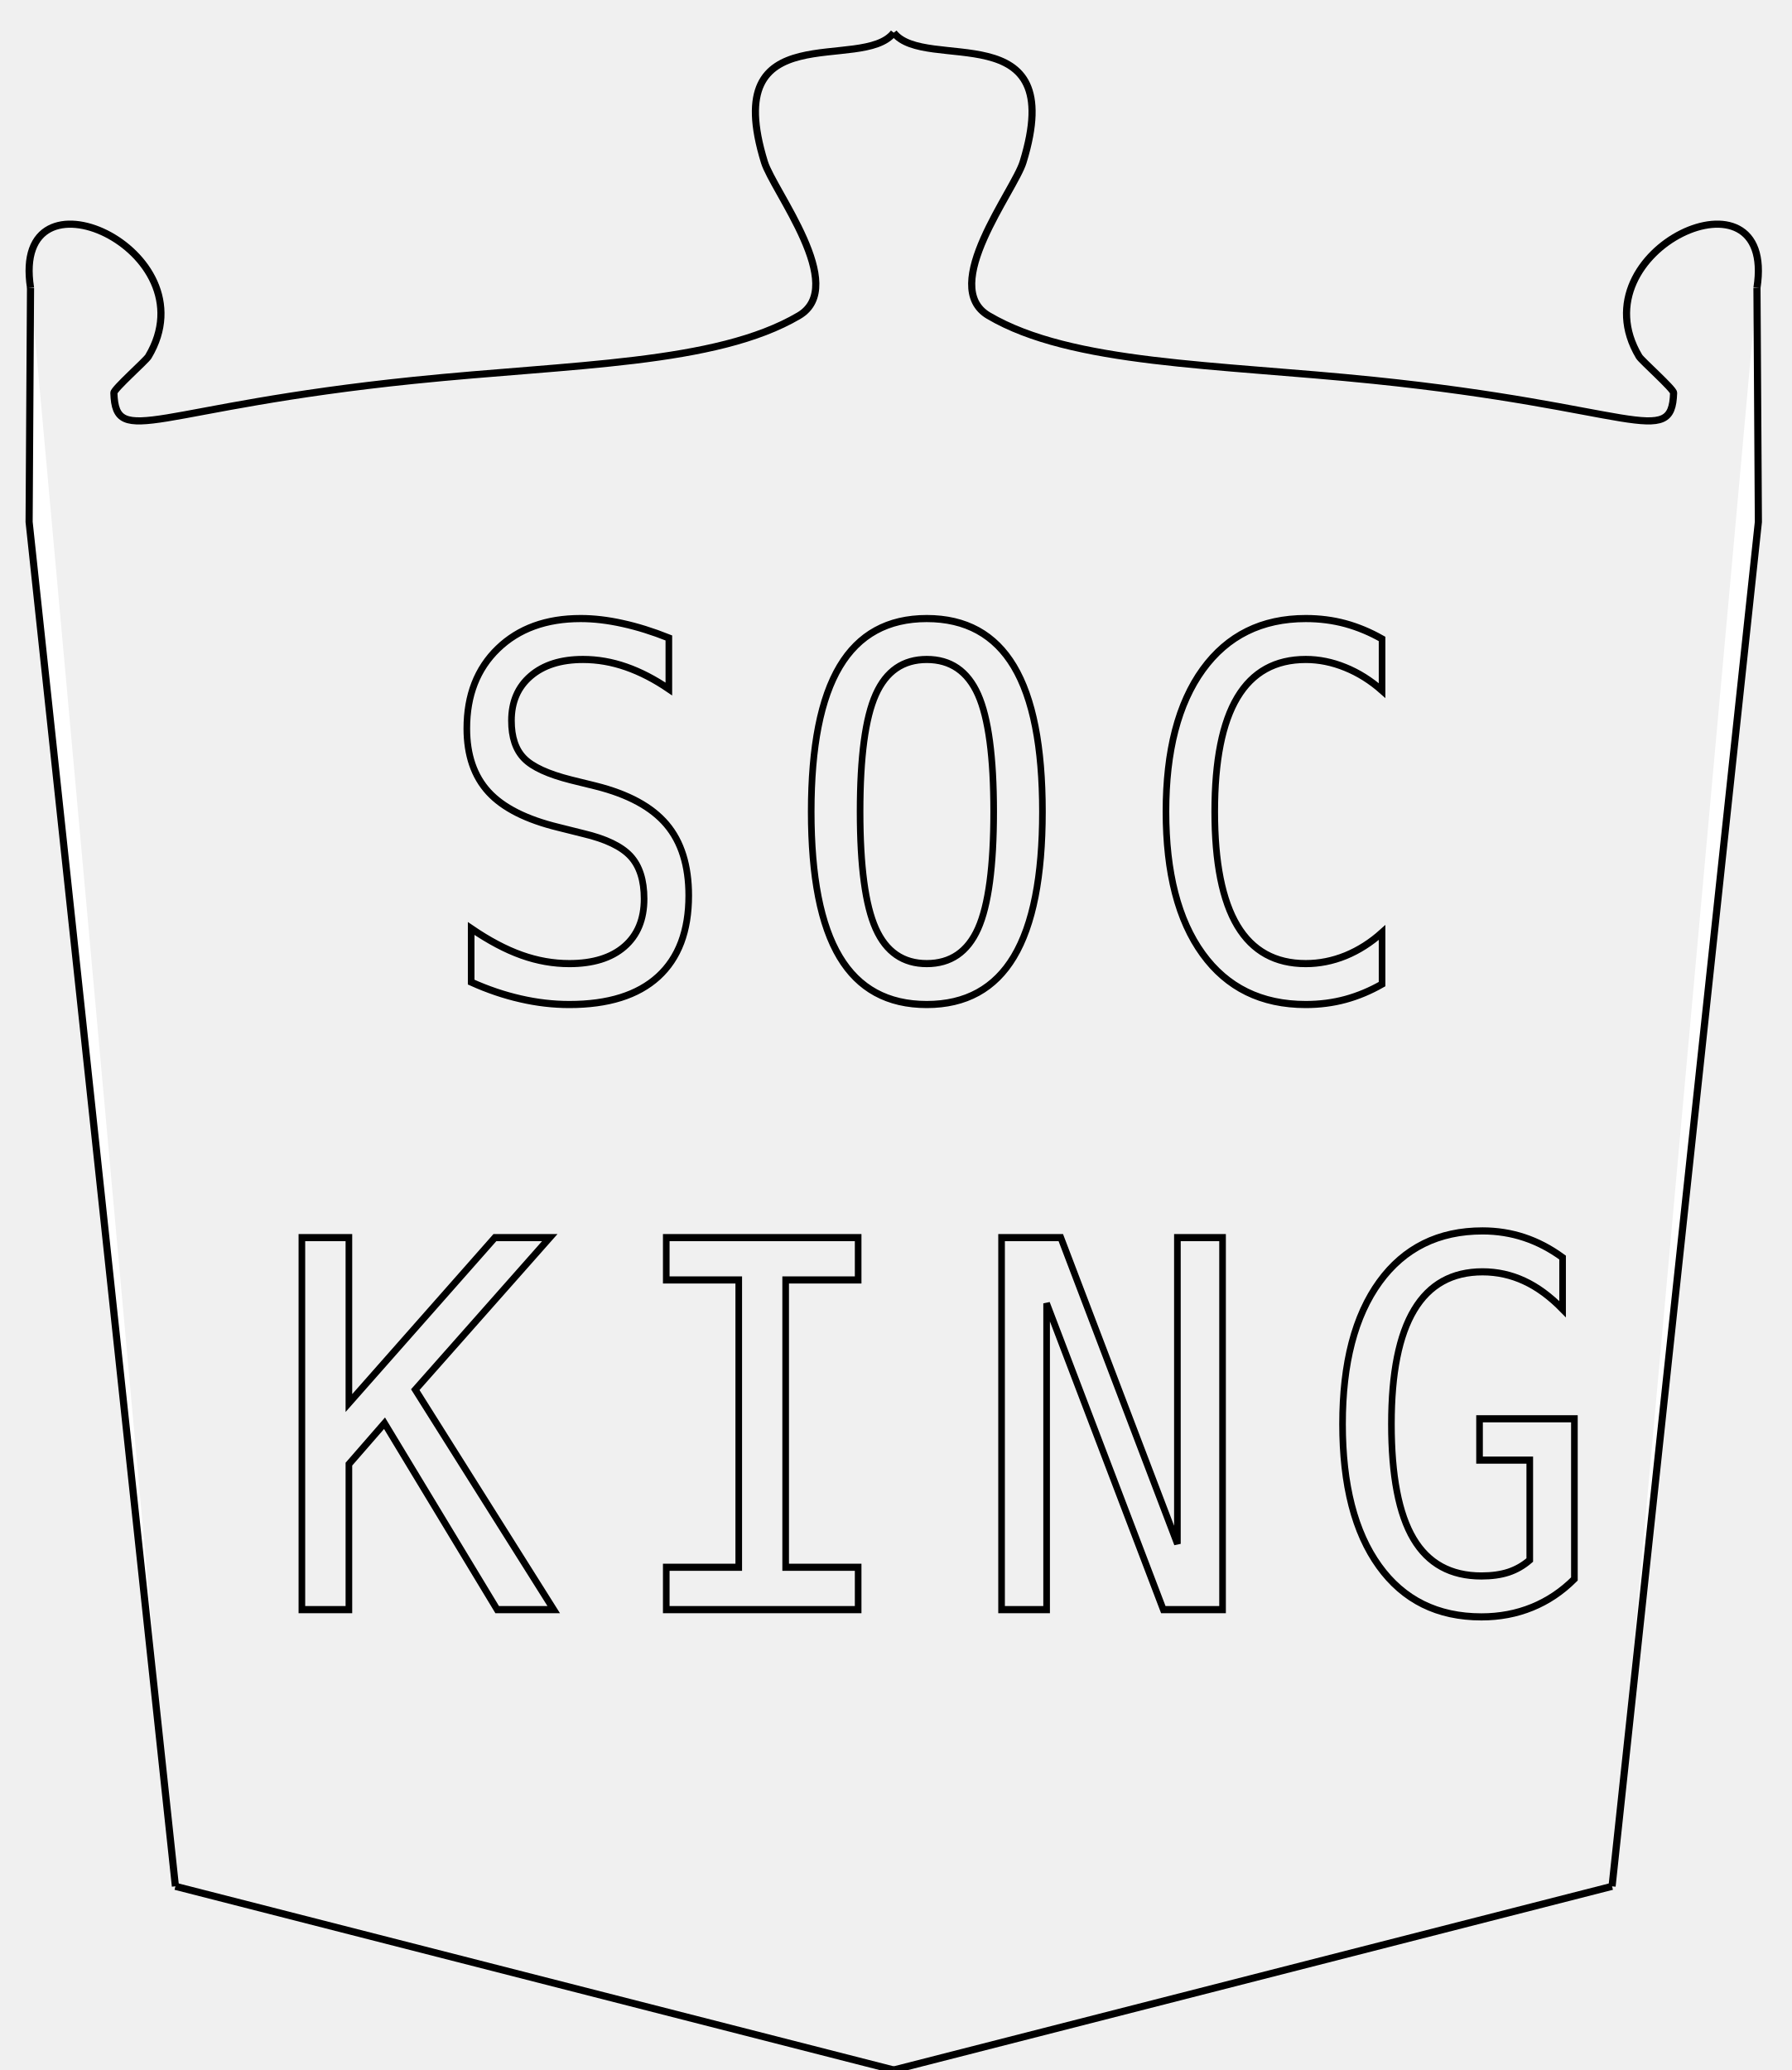
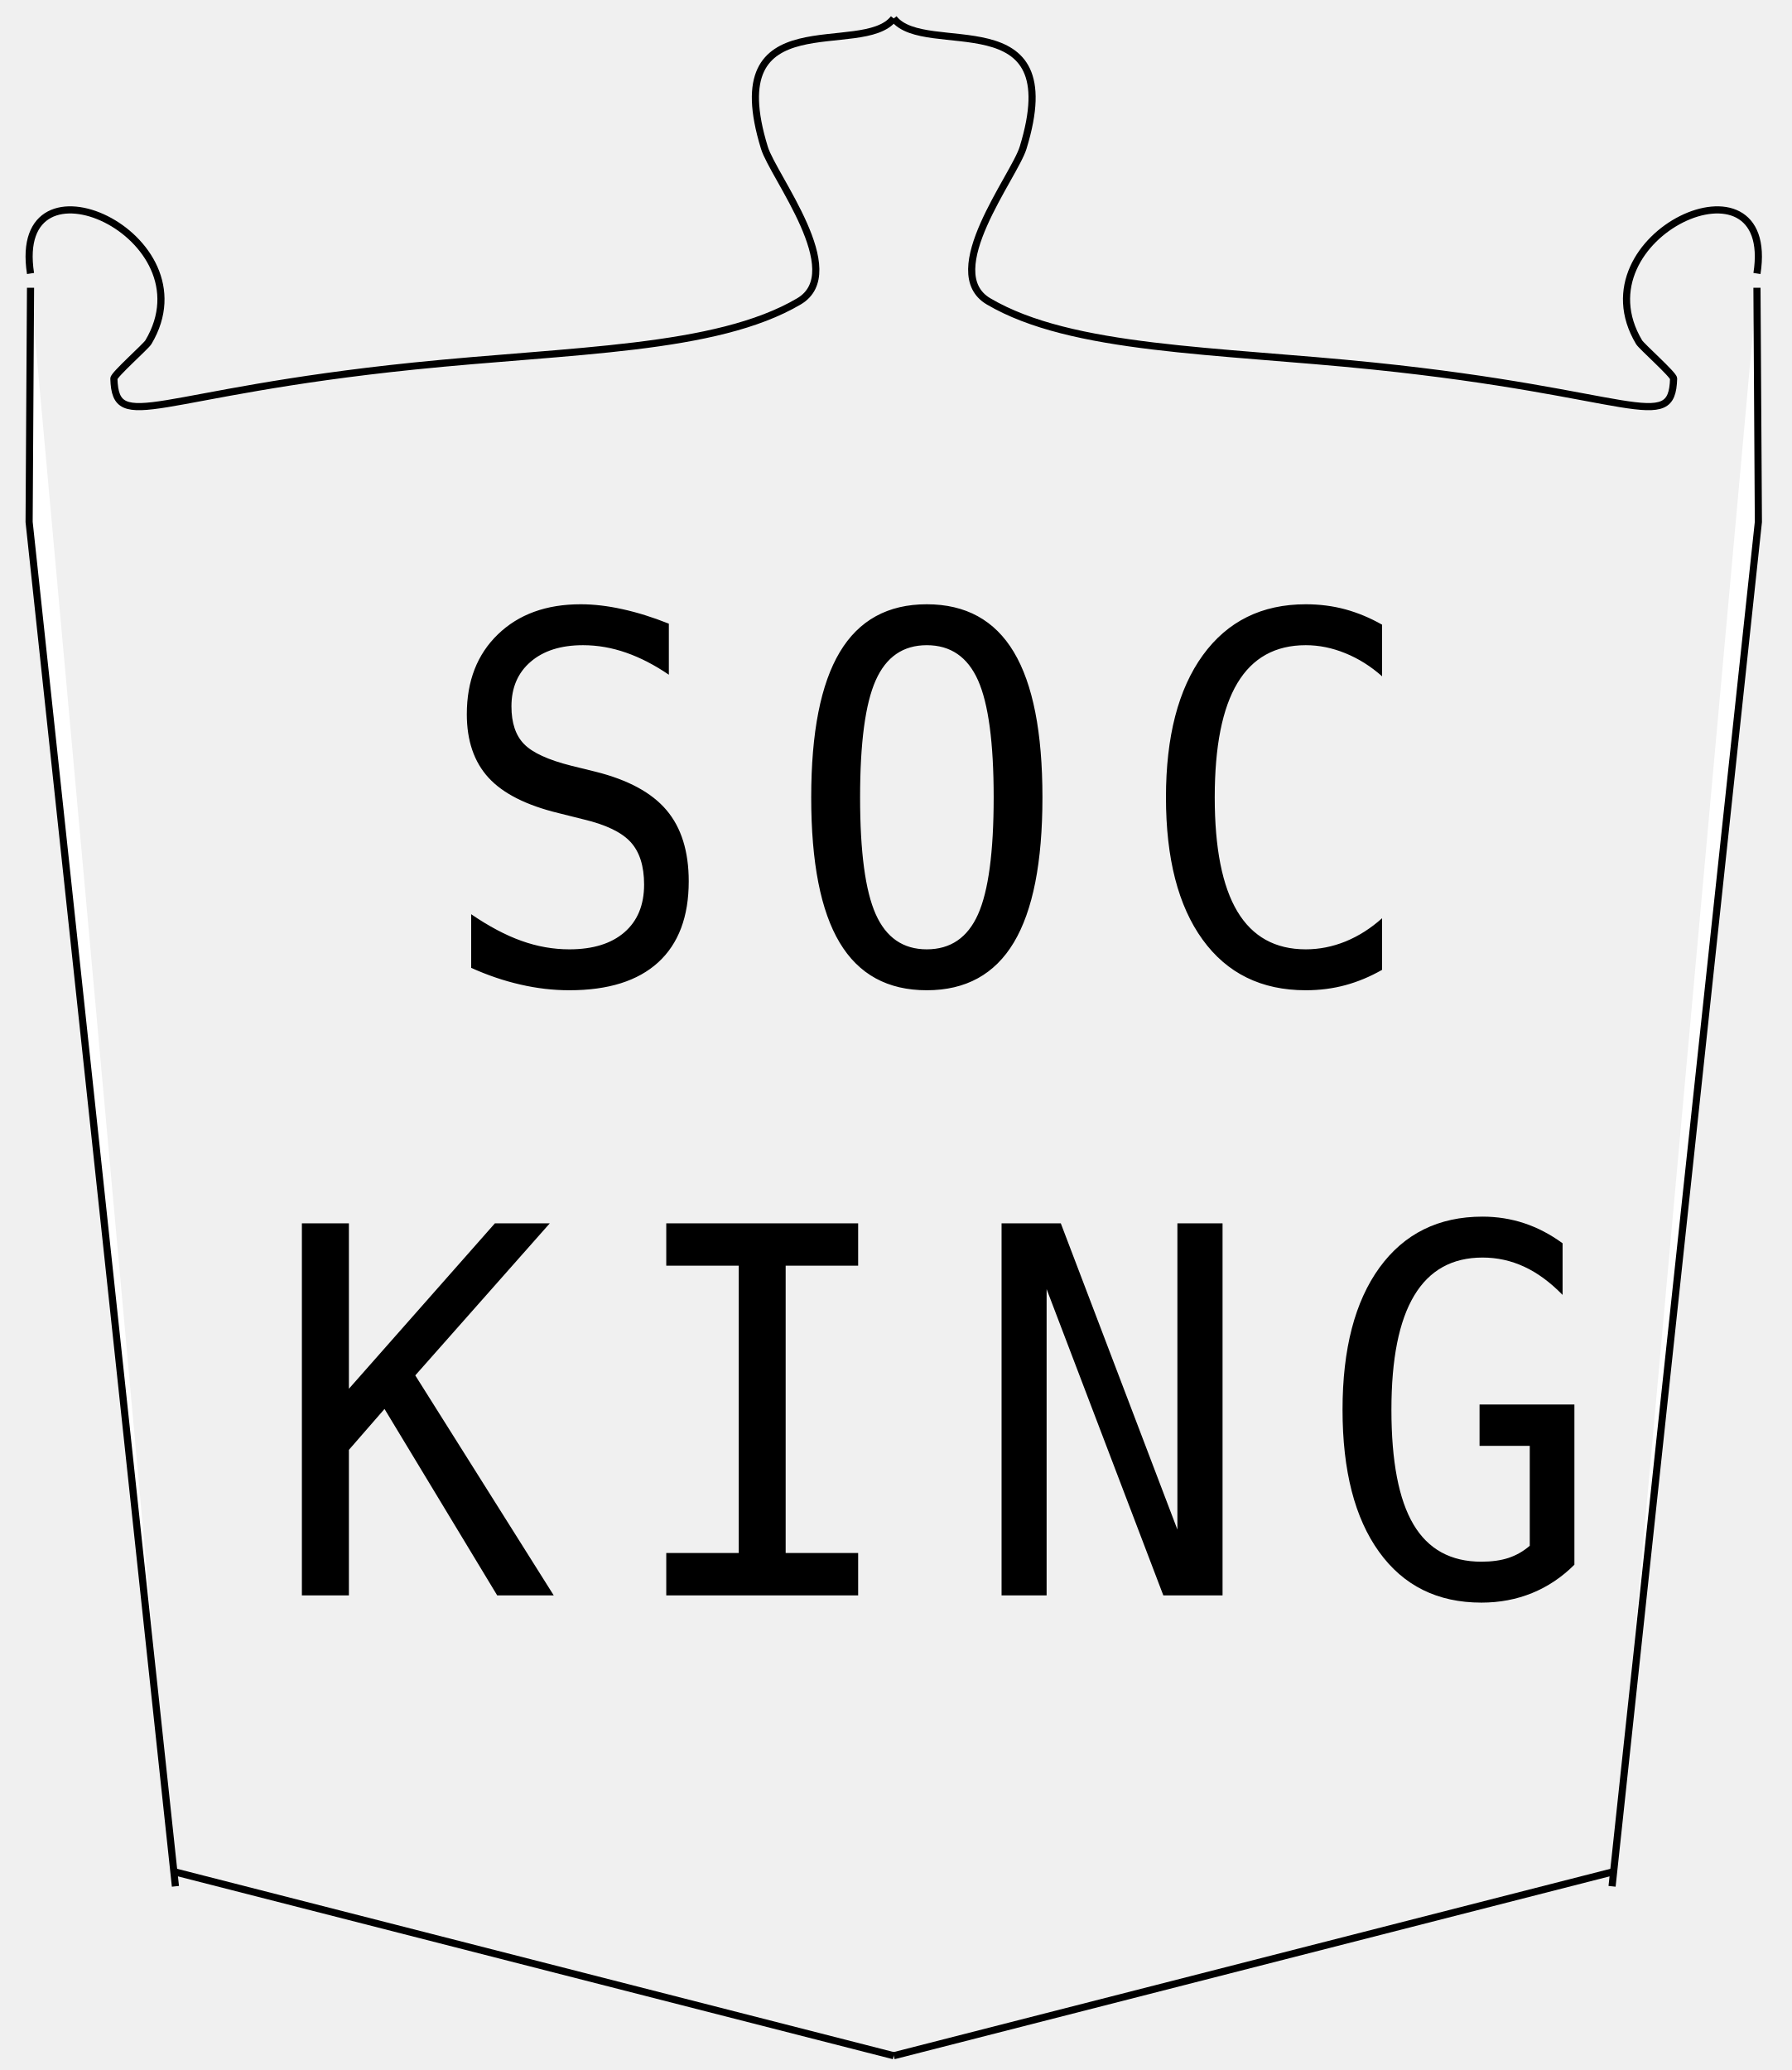
- <svg xmlns="http://www.w3.org/2000/svg" version="1.1" id="Layer_1" x="0px" y="0px" width="251px" height="290.103px" viewBox="0 0 251 290.103" enable-background="new 0 0 251 290.103" xml:space="preserve">
-   <line fill="#FFFFFF" stroke="#000000" stroke-miterlimit="10" x1="125.24" y1="290.103" x2="225.899" y2="264.361" />
-   <polyline fill="#FFFFFF" stroke="#000000" stroke-miterlimit="10" points="225.899,264.361 246.402,73.149 246.203,40.329 " />
-   <path fill="#FFFFFF" stroke="#000000" stroke-miterlimit="10" d="M246.402,73.149" />
-   <path fill="#FFFFFF" stroke="#000000" stroke-miterlimit="10" d="M125.24,69.406" />
-   <path fill="none" stroke="#000000" stroke-miterlimit="10" d="M125.24,13.648" />
-   <path fill="none" stroke="#000000" stroke-miterlimit="10" d="M246.203,40.329c2.82-18.128-25.477-5.377-16.517,9.631  c0.356,0.596,4.852,4.568,4.836,5.098c-0.237,7.955-5.713,1.978-42.014-1.754c-22.156-2.278-42.345-2.212-53.977-9.065  c-6.989-4.119,3.595-17.495,4.834-21.526c6.445-20.96-13.696-12.462-18.126-18.128" />
-   <line fill="#FFFFFF" stroke="#000000" stroke-miterlimit="10" x1="125.24" y1="290.103" x2="24.582" y2="264.361" />
-   <polyline fill="#FFFFFF" stroke="#000000" stroke-miterlimit="10" points="24.582,264.361 4.079,73.149 4.278,40.329 " />
-   <path fill="#FFFFFF" stroke="#000000" stroke-miterlimit="10" d="M4.079,73.149" />
-   <path fill="none" stroke="#000000" stroke-miterlimit="10" d="M4.278,40.329c-2.82-18.128,25.477-5.377,16.516,9.631  c-0.356,0.596-4.851,4.568-4.835,5.098c0.237,7.955,5.712,1.978,42.014-1.754c22.158-2.278,42.345-2.212,53.978-9.065  c6.99-4.119-3.595-17.495-4.834-21.526c-6.446-20.96,13.696-12.462,18.125-18.128" />
-   <path fill="#FFFFFF" stroke="#000000" stroke-miterlimit="10" d="M199.332,235.234" />
-   <path fill="#FFFFFF" stroke="#000000" stroke-miterlimit="10" d="M23.542,128.907" />
-   <path fill="none" stroke="#000000" stroke-miterlimit="10" d="M23.542,73.149" />
-   <text transform="matrix(0.9287 0 0 1 60.9023 139.7646)">
-     <tspan x="0" y="0" fill="none" stroke="#000000" font-family="'Consolas'" font-size="71.516" letter-spacing="9.691">SOC</tspan>
-     <tspan x="-24.809" y="85.819" fill="none" stroke="#000000" font-family="'Consolas'" font-size="71.516" letter-spacing="9.691">KING</tspan>
-   </text>
-   <path fill="none" stroke="#000000" stroke-miterlimit="10" d="M440.908,855.03" />
+ <svg xmlns="http://www.w3.org/2000/svg" version="1.1" x="0px" y="0px" width="251px" height="290.103px" viewBox="0 0 251 290.103" enable-background="new 0 0 251 290.103" xml:space="preserve">
+   <g id="Layer_1">
+     <line fill="#FFFFFF" stroke="#000000" stroke-miterlimit="10" x1="125.24" y1="288.103" x2="225.899" y2="262.361" />
+     <polyline fill="#FFFFFF" stroke="#000000" stroke-miterlimit="10" points="225.899,264.361 246.402,73.149 246.203,40.329  " />
+     <path fill="#FFFFFF" stroke="#000000" stroke-miterlimit="10" d="M246.402,73.149" />
+     <path fill="#FFFFFF" stroke="#000000" stroke-miterlimit="10" d="M125.24,67.406" />
+     <path fill="none" stroke="#000000" stroke-miterlimit="10" d="M125.24,11.648" />
+     <path fill="none" stroke="#000000" stroke-miterlimit="10" d="M246.203,38.329c2.82-18.128-25.477-5.377-16.517,9.631   c0.356,0.596,4.852,4.568,4.836,5.098c-0.237,7.955-5.713,1.978-42.014-1.754c-22.156-2.278-42.345-2.212-53.977-9.065   c-6.989-4.119,3.595-17.495,4.834-21.526C149.812-0.248,129.67,8.25,125.24,2.584" />
+     <line fill="#FFFFFF" stroke="#000000" stroke-miterlimit="10" x1="125.24" y1="288.103" x2="24.582" y2="262.361" />
+     <polyline fill="#FFFFFF" stroke="#000000" stroke-miterlimit="10" points="24.582,264.361 4.079,73.149 4.278,40.329  " />
+     <path fill="#FFFFFF" stroke="#000000" stroke-miterlimit="10" d="M4.079,73.149" />
+     <path fill="none" stroke="#000000" stroke-miterlimit="10" d="M4.278,38.329c-2.82-18.128,25.477-5.377,16.516,9.631   c-0.356,0.596-4.851,4.568-4.835,5.098c0.237,7.955,5.712,1.978,42.014-1.754c22.158-2.278,42.345-2.212,53.978-9.065   c6.99-4.119-3.595-17.495-4.834-21.526C100.669-0.248,120.812,8.25,125.24,2.584" />
+     <path fill="#FFFFFF" stroke="#000000" stroke-miterlimit="10" d="M199.332,235.234" />
+     <path fill="#FFFFFF" stroke="#000000" stroke-miterlimit="10" d="M23.542,128.907" />
+     <path fill="none" stroke="#000000" stroke-miterlimit="10" d="M23.542,73.149" />
+     <text transform="matrix(0.9287 0 0 1 60.9023 137.7646)">
+       <tspan x="0" y="0" font-family="'Consolas'" font-size="71.516" letter-spacing="9.691">SOC</tspan>
+       <tspan x="-24.809" y="85.819" font-family="'Consolas'" font-size="71.516" letter-spacing="9.691">KING</tspan>
+     </text>
+     <path fill="none" stroke="#000000" stroke-miterlimit="10" d="M440.908,855.03" />
+   </g>
+   <g id="Layer_2" display="none">
+ </g>
</svg>
